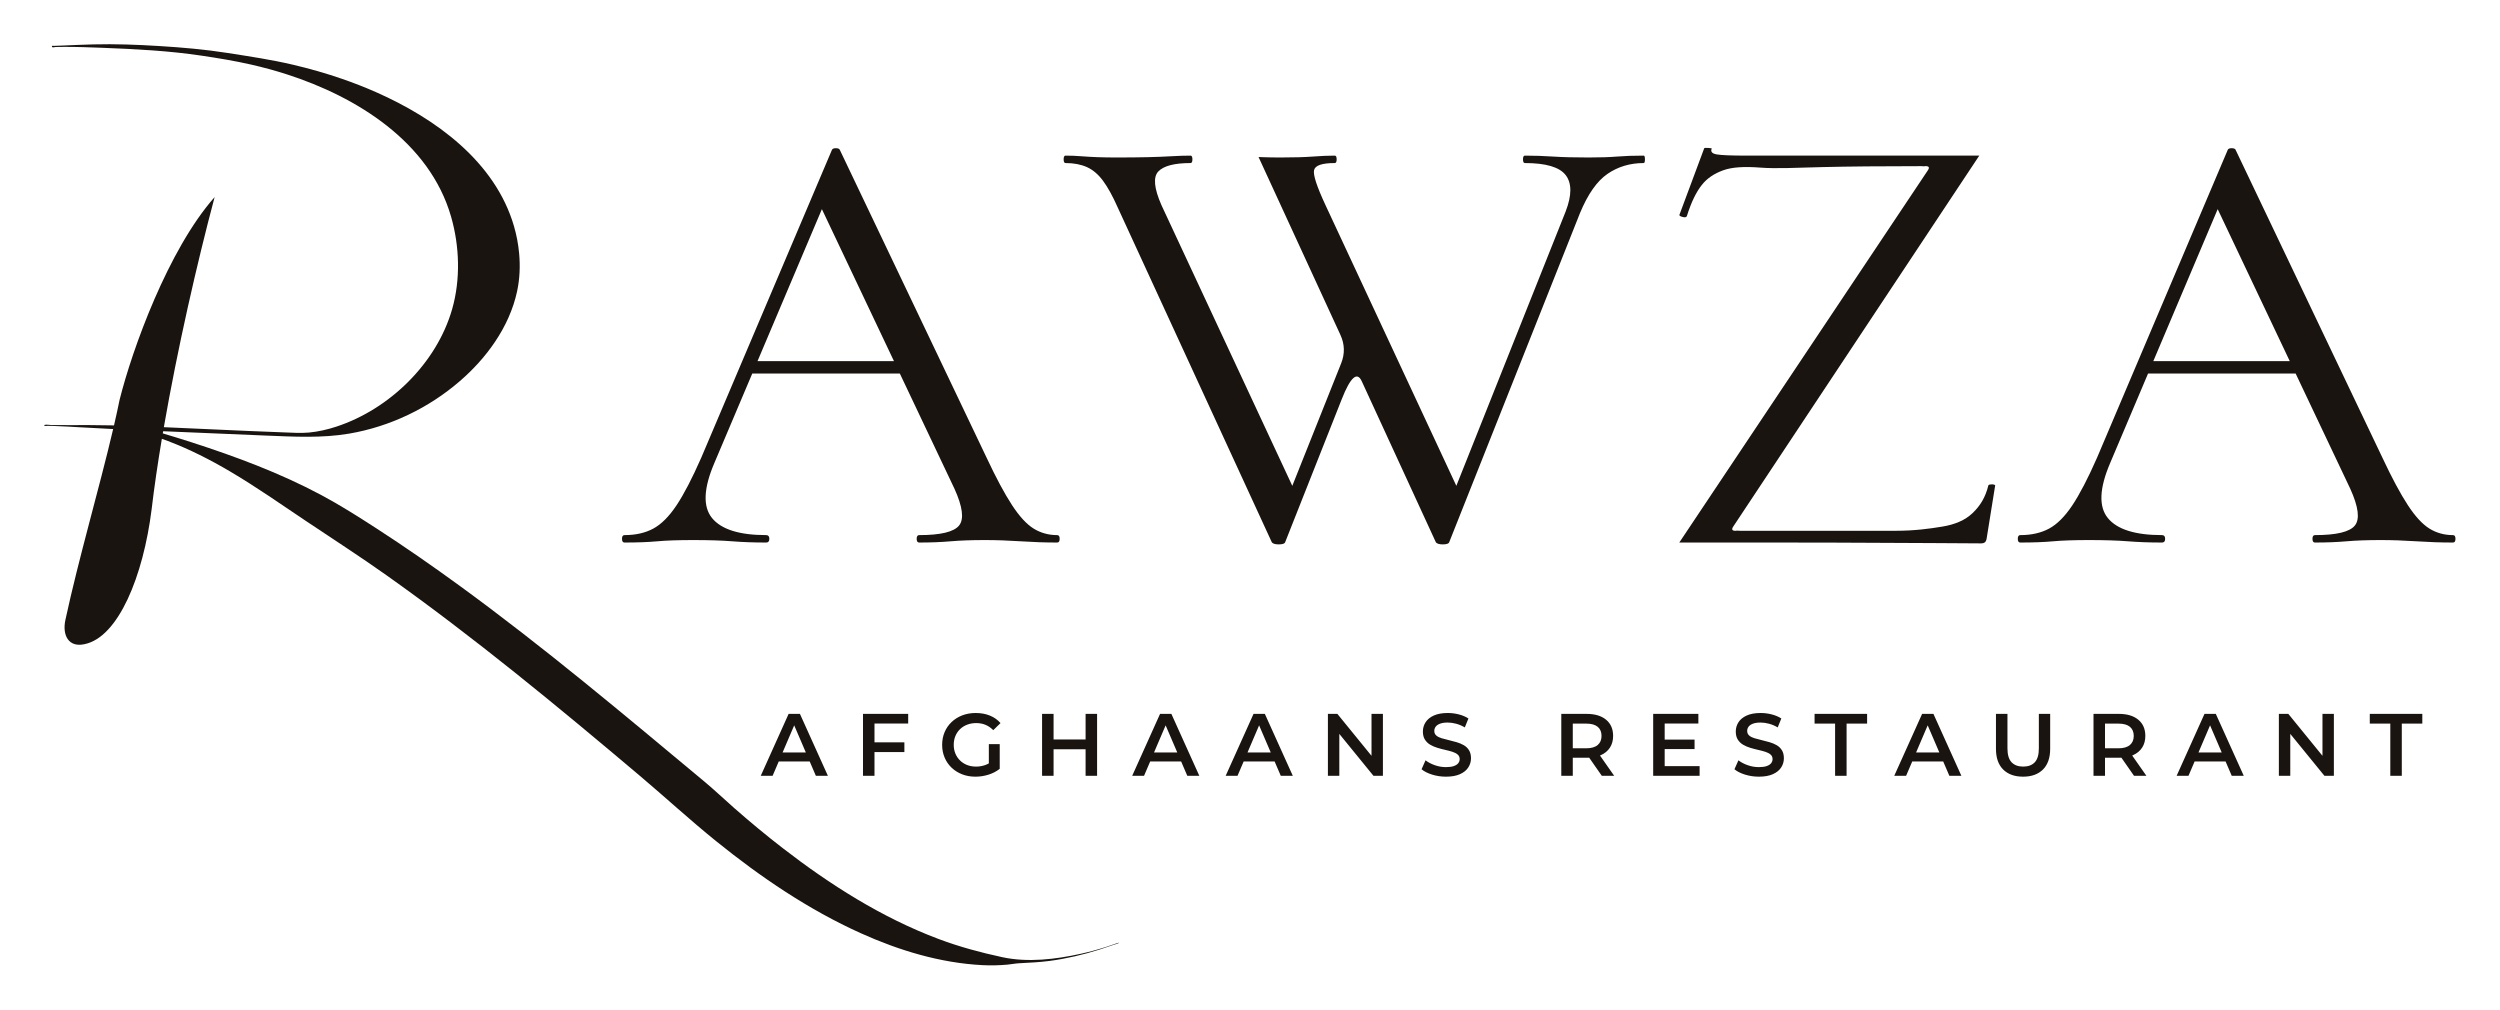
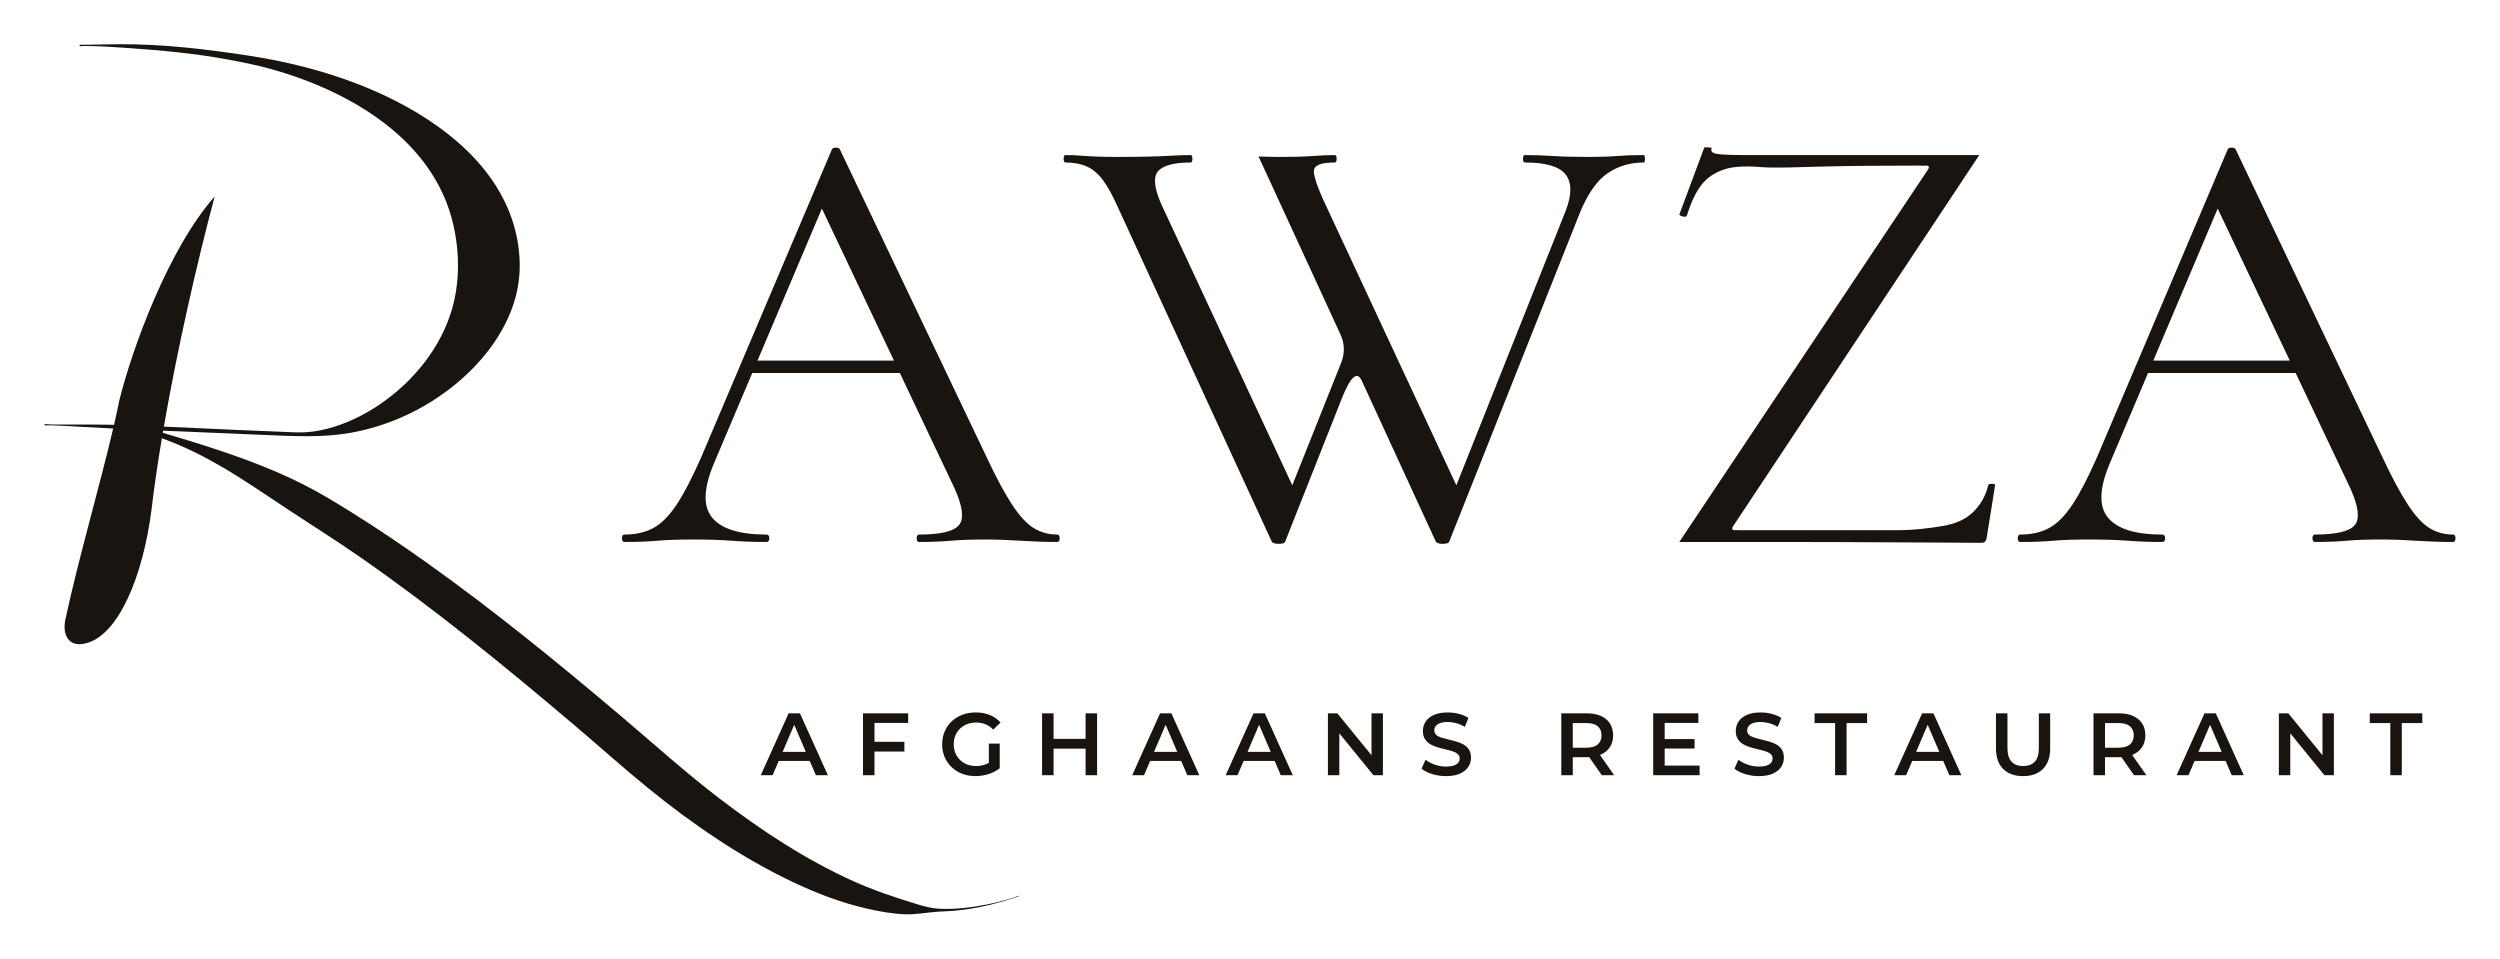
- <svg xmlns="http://www.w3.org/2000/svg" version="1.1" viewBox="0 0 4523 1827" width="1130.75px" height="456.75px">
+ <svg xmlns="http://www.w3.org/2000/svg" version="1.1" viewBox="0 0 4523 1735" width="1130.75px" height="433.75px">
  <g id="WORDMARK">
-     <path id="LETTER_R" fill="#1A1410" fill-rule="nonzero" d="M100.82,85.02c-2.16,0.05 -4.63,1.3 -6.47,0.18c-0.6,-0.36 -0.63,-1.7 -0.06,-2.1c0.89,-0.62 2.16,-0.07 3.24,-0.11c4.31,-0.15 8.63,-0.31 12.94,-0.49c19.43,-0.78 38.86,-1.69 58.3,-2.19c39.99,-1.03 80.04,0.54 119.95,3.01c41.03,2.54 82.17,6.09 122.8,12.47c39.81,6.25 79.54,12.13 118.8,21.37c29.92,7.04 59.52,15.48 88.57,25.52c20.97,7.24 41.67,15.31 61.96,24.29c106.6,47.18 214.9,124.96 249.01,242.12c4.72,16.21 7.87,32.86 9.39,49.67c2.05,22.61 1.12,45.35 -3.57,67.59c-6.97,33.08 -21.4,64.27 -40.21,92.25c-17.74,26.37 -39.38,50.04 -63.4,70.82c-56.5,48.89 -126.56,82.49 -200.26,95.07c-49.89,8.51 -100.28,5.56 -150.57,3.55c-60.37,-2.42 -120.73,-5.12 -181.1,-7.65c-1.66,-0.07 -3.32,-0.14 -4.98,-0.21c-0.22,1.31 -0.45,2.62 -0.67,3.92c17.36,5.15 34.67,10.46 51.91,16.03c80.13,25.92 159.9,55.54 234.33,95.24c34.6,18.45 67.79,39.57 100.7,60.85c51.19,33.11 101.25,67.94 150.52,103.83c152.88,111.38 297.47,233.21 442.71,354.21c18.28,15.23 35.53,31.72 53.4,47.42c28.58,25.1 57.86,49.41 87.95,72.67c85.98,66.46 179.38,125.76 281.43,164.23c37.77,14.24 76.59,24.71 116.03,33.18c46.21,9.93 96.13,3.86 141.95,-6.21c15.58,-3.42 30.97,-7.65 46.15,-12.54c5.43,-1.75 10.82,-3.58 16.2,-5.48c1.07,-0.38 2.15,-0.76 3.22,-1.15c1.09,-0.39 4.43,-1.11 3.44,-0.51c-2.66,1.64 -6.71,2.44 -9.66,3.49c-8.6,3.05 -17.25,5.98 -25.95,8.73c-29.45,9.3 -59.57,16.41 -90.2,20.46c-18.26,2.41 -36.47,3.19 -54.84,4.17c-6.95,0.37 -13.85,1.81 -20.78,2.45c-15.15,1.39 -30.36,1.75 -45.56,0.97c-76.26,-3.92 -150.69,-26.5 -219.99,-57.72c-94.67,-42.65 -181.46,-101.67 -262.03,-166.75c-47.03,-37.99 -91.56,-79.03 -137.76,-118.04c-149.03,-125.85 -299.71,-250.39 -458.94,-363.24c-47.9,-33.95 -97.2,-65.66 -145.95,-98.33c-45.08,-30.21 -89.55,-61.41 -136.32,-88.99c-36.13,-21.31 -73.65,-40.42 -112.93,-55.26c-3.55,-1.34 -7.12,-2.64 -10.7,-3.9c-7.51,44.76 -13.83,87.84 -18.51,127.63c-15,120 -60,232 -122,244c-28,6 -40,-16 -34,-44c23.98,-111.32 61.15,-237.31 86.41,-345.31c-21,-1 -41.99,-2.09 -62.99,-3.35c-14,-0.84 -28.01,-1.61 -42.03,-2.12c-4.31,-0.16 -8.63,-0.29 -12.94,-0.39c-2.16,-0.05 -4.51,0.76 -6.47,-0.13c-0.42,-0.19 -0.4,-1.22 0.03,-1.4c2.99,-1.24 9.65,0.13 12.95,0.16c9.71,0.09 19.43,0.11 29.14,0.1c26.99,-0.01 53.98,-0.2 80.97,0.49c0.96,0.02 1.91,0.05 2.87,0.08c3.65,-15.82 7.03,-31.23 10.07,-46.14c23,-92 88,-272 172,-367c-32.1,120.36 -67.39,275.31 -91.89,416.33c49.85,2.11 99.7,4.62 149.53,6.7c22.63,0.94 45.27,1.86 67.9,2.72c14.97,0.56 30.03,1.66 44.98,0.29c16.92,-1.55 33.63,-5.44 49.76,-10.73c96.09,-31.56 181.25,-114.41 209.36,-212.34c15.48,-53.93 13.55,-114.04 -1.94,-167.75c-38.94,-134.97 -170.75,-216.61 -297.24,-257.29c-21.38,-6.88 -43.07,-12.76 -64.97,-17.73c-29.26,-6.64 -59.15,-11.56 -88.82,-15.99c-59.75,-8.92 -119.81,-11.95 -180.1,-14.27c-22.62,-0.87 -45.25,-1.7 -67.9,-1.66c-5.39,0.01 -10.79,0.07 -16.18,0.2z" />
-     <path id="LETTER_A_1" fill="#1A1410" fill-rule="nonzero" d="M1627.99,675.8h-267l-68.79,162.4c-19.41,45.55 -20.72,78.59 -3.92,99.12c16.8,20.53 49.47,30.8 98,30.8c3.73,0 5.6,2.24 5.6,6.72c0,4.48 -1.87,6.72 -5.6,6.72c-22.4,0 -42.93,-0.75 -61.6,-2.24c-18.67,-1.49 -42.19,-2.24 -70.56,-2.24c-26.88,0 -48.53,0.75 -64.96,2.24c-16.43,1.49 -36.21,2.24 -59.36,2.24c-2.99,0 -4.48,-2.24 -4.48,-6.72c0,-4.48 1.49,-6.72 4.48,-6.72c20.16,0 37.52,-3.92 52.08,-11.76c14.56,-7.84 28.56,-21.84 42,-42c13.44,-20.16 28.37,-48.91 44.8,-86.24l236.32,-556.64c0.75,-2.24 3.17,-3.36 7.28,-3.36c4.11,0 6.53,1.12 7.28,3.36l265.44,556.64c17.17,36.59 32.48,65.15 45.92,85.68c13.44,20.53 26.51,34.72 39.2,42.56c12.69,7.84 26.88,11.76 42.56,11.76c2.99,0 4.48,2.24 4.48,6.72c0,4.48 -1.49,6.72 -4.48,6.72c-21.65,0 -43.68,-0.75 -66.08,-2.24c-22.4,-1.49 -44.05,-2.24 -64.96,-2.24c-23.89,0 -44.43,0.75 -61.6,2.24c-17.17,1.49 -36.21,2.24 -57.12,2.24c-2.99,0 -4.48,-2.24 -4.48,-6.72c0,-4.48 1.49,-6.72 4.48,-6.72c38.83,0 62.91,-5.79 72.24,-17.36c9.33,-11.57 6.53,-33.79 -8.4,-66.64zM1370.48,653.4h246.89l-130.4,-275.02z" />
-     <path id="LETTER_W" fill="#1A1410" fill-rule="nonzero" d="M2427.58,721.99l-102.27,258.45c-0.75,2.99 -4.67,4.48 -11.76,4.48c-7.09,0 -11.39,-1.49 -12.88,-4.48l-278.88,-605.92c-8.96,-20.16 -17.73,-36.03 -26.32,-47.6c-8.59,-11.57 -18.29,-19.79 -29.12,-24.64c-10.83,-4.85 -23.71,-7.28 -38.64,-7.28c-2.24,0 -3.36,-2.24 -3.36,-6.72c0,-4.48 1.12,-6.72 3.36,-6.72c9.71,0 19.23,0.37 28.56,1.12c9.33,0.75 19.23,1.31 29.68,1.68c10.45,0.37 21.65,0.56 33.6,0.56c21.65,0 40.51,-0.19 56.56,-0.56c16.05,-0.37 30.43,-0.93 43.12,-1.68c12.69,-0.75 24.27,-1.12 34.72,-1.12c2.24,0 3.36,2.24 3.36,6.72c0,4.48 -1.12,6.72 -3.36,6.72c-29.12,0 -48.53,5.04 -58.24,15.12c-9.71,10.08 -7.84,30.43 5.6,61.04l236.71,507.84l88.4,-221.67c6.91,-17.34 6.47,-34.49 -1.34,-51.44l-106.49,-231.36c-1.14,-2.55 -2.29,-5.04 -3.43,-7.46l-38.21,-83.02c2.47,0.12 4.96,0.22 7.48,0.31c10.08,0.37 20.72,0.56 31.92,0.56c24.64,0 44.24,-0.56 58.8,-1.68c14.56,-1.12 27.81,-1.68 39.76,-1.68c2.24,0 3.36,2.24 3.36,6.72c0,4.48 -1.12,6.72 -3.36,6.72c-23.15,0 -35.65,4.29 -37.52,12.88c-1.87,8.59 5.04,29.68 20.72,63.28l236.69,507.81l197.87,-496.61c11.2,-29.12 11.2,-50.96 0,-65.52c-11.2,-14.56 -35.84,-21.84 -73.92,-21.84c-2.24,0 -3.36,-2.24 -3.36,-6.72c0,-4.48 1.12,-6.72 3.36,-6.72c17.17,0 34.16,0.56 50.96,1.68c16.8,1.12 38.27,1.68 64.4,1.68c20.91,0 38.08,-0.56 51.52,-1.68c13.44,-1.12 29.49,-1.68 48.16,-1.68c1.49,0 2.24,2.24 2.24,6.72c0,4.48 -0.75,6.72 -2.24,6.72c-24.64,0 -46.48,6.53 -65.52,19.6c-19.04,13.07 -35.65,36.77 -49.84,71.12l-236.32,594.72c-0.75,2.99 -4.67,4.48 -11.76,4.48c-7.09,0 -11.39,-1.49 -12.88,-4.48l-133.8,-290.71c-8.36,-18.17 -20.39,-7.42 -36.09,32.26z" />
-     <path id="LETTER_Z" fill="#1A1410" fill-rule="nonzero" d="M3481.6,301.04c-1.5,-0.3 -3.6,-0.44 -6.29,-0.44c-70.93,0 -129.92,0.56 -176.96,1.68c-47.04,1.12 -84.93,3.19 -113.68,0.95c-28.75,-2.24 -51.15,-0.95 -67.2,4.91c-16.05,5.86 -28.93,14.24 -38.64,26.6c-9.71,12.36 -18.67,29.85 -26.88,56c-0.75,2.38 -3.36,2.99 -7.84,1.79c-3.84,-1.03 -5.76,-2.19 -5.76,-3.49c0,-0.22 0.05,-0.44 0.16,-0.66l44.8,-120.25c0.75,-0.6 3.36,-0.75 7.84,-0.45c4.48,0.3 6.35,0.75 5.6,1.34c-2.24,5.38 0.75,8.81 8.96,10.3c8.21,1.49 26.51,2.24 54.88,2.24c44.8,0 99.68,0 164.64,0c47.63,0 104.09,0 169.38,0h86.28l-445.21,671.26c-3.32,5 -1.97,7.5 4.03,7.5h2l0.32,-0.48c1.5,0.29 3.58,0.44 6.25,0.44c61.23,0 116.11,0 164.64,0c48.53,0 87.73,0 117.6,0c32.85,0 60.67,-3.74 83.44,-7.54c22.77,-3.8 41.07,-11.29 54.88,-24.49c13.81,-13.2 23.33,-28.62 28.56,-50.32c0.75,-1.08 2.99,-1.68 6.72,-1.68c3.73,0 5.6,1.68 5.6,1.68l-15.68,97.54c0,0 -0.75,3.17 -2.24,4.95c-1.49,1.78 -4.11,2.67 -7.84,2.67c-55.25,-0.51 -113.68,-0.59 -175.28,-0.96c-61.6,-0.37 -123.2,-0.56 -184.8,-0.56c-32.88,0 -64.97,0 -96.26,0h-89.26v-0.29l449.58,-673.23c3.33,-4.99 2,-7.48 -4,-7.48h-2.01z" />
-     <path id="LETTER_A_2" fill="#1A1410" fill-rule="nonzero" d="M4153.27,675.8h-267l-68.79,162.4c-19.41,45.55 -20.72,78.59 -3.92,99.12c16.8,20.53 49.47,30.8 98,30.8c3.73,0 5.6,2.24 5.6,6.72c0,4.48 -1.87,6.72 -5.6,6.72c-22.4,0 -42.93,-0.75 -61.6,-2.24c-18.67,-1.49 -42.19,-2.24 -70.56,-2.24c-26.88,0 -48.53,0.75 -64.96,2.24c-16.43,1.49 -36.21,2.24 -59.36,2.24c-2.99,0 -4.48,-2.24 -4.48,-6.72c0,-4.48 1.49,-6.72 4.48,-6.72c20.16,0 37.52,-3.92 52.08,-11.76c14.56,-7.84 28.56,-21.84 42,-42c13.44,-20.16 28.37,-48.91 44.8,-86.24l236.32,-556.64c0.75,-2.24 3.17,-3.36 7.28,-3.36c4.11,0 6.53,1.12 7.28,3.36l265.44,556.64c17.17,36.59 32.48,65.15 45.92,85.68c13.44,20.53 26.51,34.72 39.2,42.56c12.69,7.84 26.88,11.76 42.56,11.76c2.99,0 4.48,2.24 4.48,6.72c0,4.48 -1.49,6.72 -4.48,6.72c-21.65,0 -43.68,-0.75 -66.08,-2.24c-22.4,-1.49 -44.05,-2.24 -64.96,-2.24c-23.89,0 -44.43,0.75 -61.6,2.24c-17.17,1.49 -36.21,2.24 -57.12,2.24c-2.99,0 -4.48,-2.24 -4.48,-6.72c0,-4.48 1.49,-6.72 4.48,-6.72c38.83,0 62.91,-5.79 72.24,-17.36c9.33,-11.57 6.53,-33.79 -8.4,-66.64zM3895.76,653.4h246.89l-130.4,-275.02z" />
+     <path id="LETTER_R" fill="#1A1410" fill-rule="nonzero" d="M150.63,83.16c-2.1,0 -4.55,1.17 -6.3,0.02c-0.58,-0.39 -0.58,-1.71 0,-2.1c0.87,-0.59 2.1,-0.02 3.15,-0.03c4.21,-0.04 8.41,-0.1 12.62,-0.16c18.95,-0.29 37.89,-0.78 56.84,-0.88c78.2,-0.42 155.82,8.92 232.98,20.66c36.78,5.6 73.29,13.09 109.23,22.74c29.02,7.79 57.67,16.97 85.72,27.72c18.25,6.99 36.24,14.65 53.88,23.05c102.49,48.75 204.21,127.56 233.49,242.6c4.38,17.2 7,34.86 7.82,52.59c1.08,23.5 -1.42,46.89 -7.67,69.58c-9,32.67 -25.04,63.11 -45.12,90.3c-18.27,24.73 -39.94,46.91 -63.73,66.36c-54.54,44.61 -120.62,75.44 -190.08,87.59c-50.7,8.87 -101.94,5.85 -153.07,3.8c-60.92,-2.44 -121.82,-5.17 -182.74,-7.72c-0.82,-0.03 -1.64,-0.07 -2.47,-0.1c-0.22,1.3 -0.45,2.6 -0.67,3.89c14.78,4.31 29.53,8.68 44.24,13.22c72.28,22.31 144.65,46.88 212.19,81.28c29.56,15.05 57.92,32.44 86.04,49.98c44.73,27.91 88.46,57.38 131.45,87.89c123.32,87.52 240.65,183.23 356,280.91c58.74,49.74 115.82,101.38 177.03,148.11c76.01,58.03 156.78,111.45 244.29,150.58c36.53,16.34 74.25,28.84 112.47,40.53c12.34,3.77 25.86,7.55 38.79,8.38c29.05,1.86 59.68,-1.98 88.15,-7.5c13.04,-2.52 25.95,-5.7 38.67,-9.51c4.9,-1.47 9.76,-3.03 14.6,-4.69c0.97,-0.33 1.93,-0.67 2.9,-1.01c0.98,-0.35 3.99,-0.92 3.11,-0.36c-2.32,1.47 -6.09,2.16 -8.69,3.05c-7.75,2.65 -15.56,5.12 -23.42,7.4c-26.6,7.72 -53.86,13.23 -81.43,16.03c-11.29,1.15 -22.57,1.31 -33.88,2.07c-20.18,1.35 -39.65,5.45 -60.04,4.64c-23.15,-0.92 -46.41,-5.09 -68.95,-10.28c-46.26,-10.65 -90.9,-27.69 -133.72,-48.04c-93.92,-44.63 -181.73,-104.79 -262.26,-170.33c-45.21,-36.8 -88.65,-75.88 -133.11,-113.59c-124.7,-105.75 -251.62,-209.41 -385.88,-302.87c-42.32,-29.46 -85.94,-56.79 -128.97,-85.17c-41.46,-27.35 -82.27,-55.77 -125.28,-80.67c-31.7,-18.35 -64.57,-34.74 -98.89,-47.6c-2.35,-0.88 -4.71,-1.74 -7.08,-2.58c-7.5,44.75 -13.83,87.82 -18.51,127.6c-15,120 -60,232 -122,244c-28,6 -40,-16 -34,-44c23.97,-111.31 61.14,-237.28 86.4,-345.27c-21.52,-1.01 -43.04,-2.13 -64.56,-3.43c-13.64,-0.83 -27.29,-1.59 -40.94,-2.09c-4.2,-0.15 -8.4,-0.28 -12.61,-0.38c-2.1,-0.05 -4.4,0.76 -6.3,-0.13c-0.42,-0.2 -0.4,-1.22 0.03,-1.4c2.87,-1.22 9.44,0.13 12.61,0.15c8.41,0.07 16.82,0.09 25.24,0.09c26.3,-0.02 52.59,-0.27 78.89,0.33c3.07,0.07 6.13,0.14 9.2,0.22c3.65,-15.8 7.03,-31.2 10.06,-46.09c23,-92 88,-272 172,-367c-32.09,120.35 -67.38,275.28 -91.89,416.29c44.61,1.93 89.22,4.2 133.81,6.08c24.15,1.02 48.3,2.02 72.46,2.95c16.66,0.64 33.53,2.07 50.19,1.15c17.57,-0.96 35,-4.69 51.77,-9.91c28.28,-8.81 55.06,-22.25 79.67,-38.66c61.72,-41.16 112.87,-102.81 133.58,-174.79c14.18,-49.3 13.55,-103.42 1.93,-153.18c-3.84,-16.47 -9.1,-32.61 -15.77,-48.16c-45.97,-107.1 -152.08,-175.51 -257.76,-214.37c-19.52,-7.18 -39.37,-13.47 -59.43,-18.95c-25.28,-6.91 -50.8,-11.88 -76.55,-16.62c-58.97,-10.87 -118.12,-16.24 -177.87,-20.43c-22,-1.54 -44.02,-3.04 -66.07,-3.57c-5.25,-0.13 -10.51,-0.2 -15.76,-0.22z" />
+     <path id="LETTER_A_1" fill="#1A1410" fill-rule="nonzero" d="M1627.99,674.79h-267l-68.79,162.4c-19.41,45.55 -20.72,78.59 -3.92,99.12c16.8,20.53 49.47,30.8 98,30.8c3.73,0 5.6,2.24 5.6,6.72c0,4.48 -1.87,6.72 -5.6,6.72c-22.4,0 -42.93,-0.75 -61.6,-2.24c-18.67,-1.49 -42.19,-2.24 -70.56,-2.24c-26.88,0 -48.53,0.75 -64.96,2.24c-16.43,1.49 -36.21,2.24 -59.36,2.24c-2.99,0 -4.48,-2.24 -4.48,-6.72c0,-4.48 1.49,-6.72 4.48,-6.72c20.16,0 37.52,-3.92 52.08,-11.76c14.56,-7.84 28.56,-21.84 42,-42c13.44,-20.16 28.37,-48.91 44.8,-86.24l236.32,-556.64c0.75,-2.24 3.17,-3.36 7.28,-3.36c4.11,0 6.53,1.12 7.28,3.36l265.44,556.64c17.17,36.59 32.48,65.15 45.92,85.68c13.44,20.53 26.51,34.72 39.2,42.56c12.69,7.84 26.88,11.76 42.56,11.76c2.99,0 4.48,2.24 4.48,6.72c0,4.48 -1.49,6.72 -4.48,6.72c-21.65,0 -43.68,-0.75 -66.08,-2.24c-22.4,-1.49 -44.05,-2.24 -64.96,-2.24c-23.89,0 -44.43,0.75 -61.6,2.24c-17.17,1.49 -36.21,2.24 -57.12,2.24c-2.99,0 -4.48,-2.24 -4.48,-6.72c0,-4.48 1.49,-6.72 4.48,-6.72c38.83,0 62.91,-5.79 72.24,-17.36c9.33,-11.57 6.53,-33.79 -8.4,-66.64zM1370.48,652.39h246.89l-130.4,-275.02z" />
+     <path id="LETTER_W" fill="#1A1410" fill-rule="nonzero" d="M2427.58,720.99l-102.27,258.45c-0.75,2.99 -4.67,4.48 -11.76,4.48c-7.09,0 -11.39,-1.49 -12.88,-4.48l-278.88,-605.92c-8.96,-20.16 -17.73,-36.03 -26.32,-47.6c-8.59,-11.57 -18.29,-19.79 -29.12,-24.64c-10.83,-4.85 -23.71,-7.28 -38.64,-7.28c-2.24,0 -3.36,-2.24 -3.36,-6.72c0,-4.48 1.12,-6.72 3.36,-6.72c9.71,0 19.23,0.37 28.56,1.12c9.33,0.75 19.23,1.31 29.68,1.68c10.45,0.37 21.65,0.56 33.6,0.56c21.65,0 40.51,-0.19 56.56,-0.56c16.05,-0.37 30.43,-0.93 43.12,-1.68c12.69,-0.75 24.27,-1.12 34.72,-1.12c2.24,0 3.36,2.24 3.36,6.72c0,4.48 -1.12,6.72 -3.36,6.72c-29.12,0 -48.53,5.04 -58.24,15.12c-9.71,10.08 -7.84,30.43 5.6,61.04l236.71,507.84l88.4,-221.67c6.91,-17.34 6.47,-34.49 -1.34,-51.44l-106.49,-231.36c-1.14,-2.55 -2.29,-5.04 -3.43,-7.46l-38.21,-83.02c2.47,0.12 4.96,0.22 7.48,0.31c10.08,0.37 20.72,0.56 31.92,0.56c24.64,0 44.24,-0.56 58.8,-1.68c14.56,-1.12 27.81,-1.68 39.76,-1.68c2.24,0 3.36,2.24 3.36,6.72c0,4.48 -1.12,6.72 -3.36,6.72c-23.15,0 -35.65,4.29 -37.52,12.88c-1.87,8.59 5.04,29.68 20.72,63.28l236.69,507.81l197.87,-496.61c11.2,-29.12 11.2,-50.96 0,-65.52c-11.2,-14.56 -35.84,-21.84 -73.92,-21.84c-2.24,0 -3.36,-2.24 -3.36,-6.72c0,-4.48 1.12,-6.72 3.36,-6.72c17.17,0 34.16,0.56 50.96,1.68c16.8,1.12 38.27,1.68 64.4,1.68c20.91,0 38.08,-0.56 51.52,-1.68c13.44,-1.12 29.49,-1.68 48.16,-1.68c1.49,0 2.24,2.24 2.24,6.72c0,4.48 -0.75,6.72 -2.24,6.72c-24.64,0 -46.48,6.53 -65.52,19.6c-19.04,13.07 -35.65,36.77 -49.84,71.12l-236.32,594.72c-0.75,2.99 -4.67,4.48 -11.76,4.48c-7.09,0 -11.39,-1.49 -12.88,-4.48l-133.8,-290.71c-8.36,-18.17 -20.39,-7.42 -36.09,32.26z" />
+     <path id="LETTER_Z" fill="#1A1410" fill-rule="nonzero" d="M3481.6,300.04c-1.5,-0.3 -3.6,-0.44 -6.29,-0.44c-70.93,0 -129.92,0.56 -176.96,1.68c-47.04,1.12 -84.93,3.19 -113.68,0.95c-28.75,-2.24 -51.15,-0.95 -67.2,4.91c-16.05,5.86 -28.93,14.24 -38.64,26.6c-9.71,12.36 -18.67,29.85 -26.88,56c-0.75,2.38 -3.36,2.99 -7.84,1.79c-3.84,-1.03 -5.76,-2.19 -5.76,-3.49c0,-0.22 0.05,-0.44 0.16,-0.66l44.8,-120.25c0.75,-0.6 3.36,-0.75 7.84,-0.45c4.48,0.3 6.35,0.75 5.6,1.34c-2.24,5.38 0.75,8.81 8.96,10.3c8.21,1.49 26.51,2.24 54.88,2.24c44.8,0 99.68,0 164.64,0c47.63,0 104.09,0 169.38,0h86.28l-445.21,671.26c-3.32,5 -1.97,7.5 4.03,7.5h2l0.32,-0.48c1.5,0.29 3.58,0.44 6.25,0.44c61.23,0 116.11,0 164.64,0c48.53,0 87.73,0 117.6,0c32.85,0 60.67,-3.74 83.44,-7.54c22.77,-3.8 41.07,-11.29 54.88,-24.49c13.81,-13.2 23.33,-28.62 28.56,-50.32c0.75,-1.08 2.99,-1.68 6.72,-1.68c3.73,0 5.6,1.68 5.6,1.68l-15.68,97.54c0,0 -0.75,3.17 -2.24,4.95c-1.49,1.78 -4.11,2.67 -7.84,2.67c-55.25,-0.51 -113.68,-0.59 -175.28,-0.96c-61.6,-0.37 -123.2,-0.56 -184.8,-0.56c-32.88,0 -64.97,0 -96.26,0h-89.26v-0.29l449.58,-673.23c3.33,-4.99 2,-7.48 -4,-7.48h-2.01z" />
+     <path id="LETTER_A_2" fill="#1A1410" fill-rule="nonzero" d="M4153.27,674.79h-267l-68.79,162.4c-19.41,45.55 -20.72,78.59 -3.92,99.12c16.8,20.53 49.47,30.8 98,30.8c3.73,0 5.6,2.24 5.6,6.72c0,4.48 -1.87,6.72 -5.6,6.72c-22.4,0 -42.93,-0.75 -61.6,-2.24c-18.67,-1.49 -42.19,-2.24 -70.56,-2.24c-26.88,0 -48.53,0.75 -64.96,2.24c-16.43,1.49 -36.21,2.24 -59.36,2.24c-2.99,0 -4.48,-2.24 -4.48,-6.72c0,-4.48 1.49,-6.72 4.48,-6.72c20.16,0 37.52,-3.92 52.08,-11.76c14.56,-7.84 28.56,-21.84 42,-42c13.44,-20.16 28.37,-48.91 44.8,-86.24l236.32,-556.64c0.75,-2.24 3.17,-3.36 7.28,-3.36c4.11,0 6.53,1.12 7.28,3.36l265.44,556.64c17.17,36.59 32.48,65.15 45.92,85.68c13.44,20.53 26.51,34.72 39.2,42.56c12.69,7.84 26.88,11.76 42.56,11.76c2.99,0 4.48,2.24 4.48,6.72c0,4.48 -1.49,6.72 -4.48,6.72c-21.65,0 -43.68,-0.75 -66.08,-2.24c-22.4,-1.49 -44.05,-2.24 -64.96,-2.24c-23.89,0 -44.43,0.75 -61.6,2.24c-17.17,1.49 -36.21,2.24 -57.12,2.24c-2.99,0 -4.48,-2.24 -4.48,-6.72c0,-4.48 1.49,-6.72 4.48,-6.72c38.83,0 62.91,-5.79 72.24,-17.36c9.33,-11.57 6.53,-33.79 -8.4,-66.64zM3895.76,652.39h246.89l-130.4,-275.02z" />
  </g>
  <g id="DESCRIPTOR">
-     <path id="DESCRIPTOR" fill="#1A1410" fill-rule="nonzero" d="M1397.81,1403.56h-21.44l50.4,-112h20.48l50.56,112h-21.76l-11.13,-25.92h-56.02zM1457.91,1361.32l-21.05,-49.02l-20.97,49.02zM1582.13,1403.56h-20.8v-112h81.76v17.44h-60.96v34.08h54.08v17.6l-54.08,0zM1764.85,1405.16c-8.75,0 -16.77,-1.41 -24.08,-4.24c-7.31,-2.83 -13.68,-6.83 -19.12,-12c-5.44,-5.17 -9.65,-11.28 -12.64,-18.32c-2.99,-7.04 -4.48,-14.72 -4.48,-23.04c0,-8.32 1.49,-16 4.48,-23.04c2.99,-7.04 7.23,-13.15 12.72,-18.32c5.49,-5.17 11.92,-9.17 19.28,-12c7.36,-2.83 15.41,-4.24 24.16,-4.24c9.49,0 18.05,1.55 25.68,4.64c7.63,3.09 14.05,7.63 19.28,13.6l-13.12,12.8c-4.37,-4.37 -9.09,-7.6 -14.16,-9.68c-5.07,-2.08 -10.64,-3.12 -16.72,-3.12c-5.87,0 -11.31,0.96 -16.32,2.88c-5.01,1.92 -9.33,4.64 -12.96,8.16c-3.63,3.52 -6.43,7.68 -8.4,12.48c-1.97,4.8 -2.96,10.08 -2.96,15.84c0,5.65 0.99,10.88 2.96,15.68c1.97,4.8 4.77,8.99 8.4,12.56c3.63,3.57 7.89,6.32 12.8,8.24c4.91,1.92 10.35,2.88 16.32,2.88c5.55,0 10.91,-0.88 16.08,-2.64c2.37,-0.81 4.69,-1.86 6.96,-3.18v-34.82h19.68v44.64c-5.87,4.69 -12.67,8.24 -20.4,10.64c-7.73,2.4 -15.55,3.6 -23.44,3.6zM1984.85,1403.56h-20.8v-48h-57.92v48h-20.8v-112h20.8v46.24h57.92v-46.24h20.8zM2069.81,1403.56h-21.44l50.4,-112h20.48l50.56,112h-21.76l-11.13,-25.92h-56.02zM2129.91,1361.32l-21.05,-49.02l-20.97,49.02zM2238.93,1403.56h-21.44l50.4,-112h20.48l50.56,112h-21.76l-11.13,-25.92l-56.02,0zM2299.03,1361.32l-21.05,-49.02l-20.97,49.02zM2423.09,1403.56h-20.64v-112h17.12l61.76,75.83v-75.83h20.64v112h-17.12l-61.76,-75.83zM2616.05,1405.16c-8.75,0 -17.12,-1.25 -25.12,-3.76c-8,-2.51 -14.35,-5.73 -19.04,-9.68l7.2,-16.16c4.48,3.52 10.03,6.45 16.64,8.8c6.61,2.35 13.39,3.52 20.32,3.52c5.87,0 10.61,-0.64 14.24,-1.92c3.63,-1.28 6.29,-3.01 8,-5.2c1.71,-2.19 2.56,-4.67 2.56,-7.44c0,-3.41 -1.23,-6.16 -3.68,-8.24c-2.45,-2.08 -5.63,-3.73 -9.52,-4.96c-3.89,-1.23 -8.21,-2.37 -12.96,-3.44c-4.75,-1.07 -9.49,-2.32 -14.24,-3.76c-4.75,-1.44 -9.07,-3.31 -12.96,-5.6c-3.89,-2.29 -7.07,-5.36 -9.52,-9.2c-2.45,-3.84 -3.68,-8.75 -3.68,-14.72c0,-6.08 1.63,-11.65 4.88,-16.72c3.25,-5.07 8.21,-9.12 14.88,-12.16c6.67,-3.04 15.12,-4.56 25.36,-4.56c6.72,0 13.39,0.85 20,2.56c6.61,1.71 12.37,4.16 17.28,7.36l-6.56,16.16c-5.01,-2.99 -10.19,-5.2 -15.52,-6.64c-5.33,-1.44 -10.45,-2.16 -15.36,-2.16c-5.76,0 -10.43,0.69 -14,2.08c-3.57,1.39 -6.19,3.2 -7.84,5.44c-1.65,2.24 -2.48,4.8 -2.48,7.68c0,3.41 1.2,6.16 3.6,8.24c2.4,2.08 5.55,3.71 9.44,4.88c3.89,1.17 8.24,2.32 13.04,3.44c4.8,1.12 9.57,2.37 14.32,3.76c4.75,1.39 9.07,3.2 12.96,5.44c3.89,2.24 7.04,5.28 9.44,9.12c2.4,3.84 3.6,8.69 3.6,14.56c0,5.97 -1.63,11.49 -4.88,16.56c-3.25,5.07 -8.24,9.12 -14.96,12.16c-6.72,3.04 -15.2,4.56 -25.44,4.56zM2845.49,1403.56h-20.8v-112h45.92c14.93,0 26.64,3.52 35.12,10.56c8.48,7.04 12.72,16.8 12.72,29.28c0,8.21 -1.92,15.28 -5.76,21.2c-3.84,5.92 -9.31,10.45 -16.4,13.6c-0.53,0.24 -1.07,0.46 -1.62,0.68l25.7,36.68h-22.4l-22.82,-32.75c-1.43,0.07 -2.89,0.11 -4.38,0.11h-25.28zM2845.49,1309.16v44.64h24.32c9.17,0 16.08,-1.97 20.72,-5.92c4.64,-3.95 6.96,-9.44 6.96,-16.48c0,-7.15 -2.32,-12.64 -6.96,-16.48c-4.64,-3.84 -11.55,-5.76 -20.72,-5.76zM3074.93,1403.56h-84v-112h81.76v17.44h-60.96v29.12h54.08v17.12h-54.08v30.88h63.2zM3182.13,1405.16c-8.75,0 -17.12,-1.25 -25.12,-3.76c-8,-2.51 -14.35,-5.73 -19.04,-9.68l7.2,-16.16c4.48,3.52 10.03,6.45 16.64,8.8c6.61,2.35 13.39,3.52 20.32,3.52c5.87,0 10.61,-0.64 14.24,-1.92c3.63,-1.28 6.29,-3.01 8,-5.2c1.71,-2.19 2.56,-4.67 2.56,-7.44c0,-3.41 -1.23,-6.16 -3.68,-8.24c-2.45,-2.08 -5.63,-3.73 -9.52,-4.96c-3.89,-1.23 -8.21,-2.37 -12.96,-3.44c-4.75,-1.07 -9.49,-2.32 -14.24,-3.76c-4.75,-1.44 -9.07,-3.31 -12.96,-5.6c-3.89,-2.29 -7.07,-5.36 -9.52,-9.2c-2.45,-3.84 -3.68,-8.75 -3.68,-14.72c0,-6.08 1.63,-11.65 4.88,-16.72c3.25,-5.07 8.21,-9.12 14.88,-12.16c6.67,-3.04 15.12,-4.56 25.36,-4.56c6.72,0 13.39,0.85 20,2.56c6.61,1.71 12.37,4.16 17.28,7.36l-6.56,16.16c-5.01,-2.99 -10.19,-5.2 -15.52,-6.64c-5.33,-1.44 -10.45,-2.16 -15.36,-2.16c-5.76,0 -10.43,0.69 -14,2.08c-3.57,1.39 -6.19,3.2 -7.84,5.44c-1.65,2.24 -2.48,4.8 -2.48,7.68c0,3.41 1.2,6.16 3.6,8.24c2.4,2.08 5.55,3.71 9.44,4.88c3.89,1.17 8.24,2.32 13.04,3.44c4.8,1.12 9.57,2.37 14.32,3.76c4.75,1.39 9.07,3.2 12.96,5.44c3.89,2.24 7.04,5.28 9.44,9.12c2.4,3.84 3.6,8.69 3.6,14.56c0,5.97 -1.63,11.49 -4.88,16.56c-3.25,5.07 -8.24,9.12 -14.96,12.16c-6.72,3.04 -15.2,4.56 -25.44,4.56zM3340.85,1403.56h-20.8v-94.4h-37.12v-17.6h95.04v17.6h-37.12zM3448.53,1403.56h-21.44l50.4,-112h20.48l50.56,112h-21.76l-11.13,-25.92l-56.02,0zM3508.63,1361.32l-21.05,-49.02l-20.97,49.02zM3660.21,1405.16c-15.36,0 -27.39,-4.32 -36.08,-12.96c-8.69,-8.64 -13.04,-21.12 -13.04,-37.44v-63.2h20.8v62.4c0,11.52 2.48,19.89 7.44,25.12c4.96,5.23 11.97,7.84 21.04,7.84c9.07,0 16.05,-2.61 20.96,-7.84c4.91,-5.23 7.36,-13.6 7.36,-25.12v-62.4h20.48v63.2c0,16.32 -4.35,28.8 -13.04,37.44c-8.69,8.64 -20.67,12.96 -35.92,12.96zM3808.37,1403.56h-20.8v-112h45.92c14.93,0 26.64,3.52 35.12,10.56c8.48,7.04 12.72,16.8 12.72,29.28c0,8.21 -1.92,15.28 -5.76,21.2c-3.84,5.92 -9.31,10.45 -16.4,13.6c-0.53,0.24 -1.07,0.46 -1.62,0.68l25.7,36.68h-22.4l-22.82,-32.75c-1.43,0.07 -2.89,0.11 -4.38,0.11h-25.28zM3808.37,1309.16v44.64h24.32c9.17,0 16.08,-1.97 20.72,-5.92c4.64,-3.95 6.96,-9.44 6.96,-16.48c0,-7.15 -2.32,-12.64 -6.96,-16.48c-4.64,-3.84 -11.55,-5.76 -20.72,-5.76zM3959.41,1403.56h-21.44l50.4,-112h20.48l50.56,112h-21.76l-11.13,-25.92l-56.02,0zM4019.51,1361.32l-21.05,-49.02l-20.97,49.02zM4143.57,1403.56h-20.64v-112h17.12l61.76,75.83v-75.83h20.64v112h-17.12l-61.76,-75.83zM4345.33,1403.56h-20.8v-94.4h-37.12v-17.6h95.04v17.6h-37.12z" />
+     <path id="DESCRIPTOR" fill="#1A1410" fill-rule="nonzero" d="M1397.81,1402.55h-21.44l50.4,-112h20.48l50.56,112h-21.76l-11.13,-25.92h-56.02zM1457.9,1360.31l-21.05,-49.02l-20.97,49.02zM1582.13,1402.55h-20.8v-112h81.76v17.44h-60.96v34.08h54.08v17.6l-54.08,0zM1764.85,1404.15c-8.75,0 -16.77,-1.41 -24.08,-4.24c-7.31,-2.83 -13.68,-6.83 -19.12,-12c-5.44,-5.17 -9.65,-11.28 -12.64,-18.32c-2.99,-7.04 -4.48,-14.72 -4.48,-23.04c0,-8.32 1.49,-16 4.48,-23.04c2.99,-7.04 7.23,-13.15 12.72,-18.32c5.49,-5.17 11.92,-9.17 19.28,-12c7.36,-2.83 15.41,-4.24 24.16,-4.24c9.49,0 18.05,1.55 25.68,4.64c7.63,3.09 14.05,7.63 19.28,13.6l-13.12,12.8c-4.37,-4.37 -9.09,-7.6 -14.16,-9.68c-5.07,-2.08 -10.64,-3.12 -16.72,-3.12c-5.87,0 -11.31,0.96 -16.32,2.88c-5.01,1.92 -9.33,4.64 -12.96,8.16c-3.63,3.52 -6.43,7.68 -8.4,12.48c-1.97,4.8 -2.96,10.08 -2.96,15.84c0,5.65 0.99,10.88 2.96,15.68c1.97,4.8 4.77,8.99 8.4,12.56c3.63,3.57 7.89,6.32 12.8,8.24c4.91,1.92 10.35,2.88 16.32,2.88c5.55,0 10.91,-0.88 16.08,-2.64c2.37,-0.81 4.69,-1.86 6.96,-3.18v-34.82h19.68v44.64c-5.87,4.69 -12.67,8.24 -20.4,10.64c-7.73,2.4 -15.55,3.6 -23.44,3.6zM1984.85,1402.55h-20.8v-48h-57.92v48h-20.8v-112h20.8v46.24h57.92v-46.24h20.8zM2069.81,1402.55h-21.44l50.4,-112h20.48l50.56,112h-21.76l-11.13,-25.92h-56.02zM2129.9,1360.31l-21.05,-49.02l-20.97,49.02zM2238.93,1402.55h-21.44l50.4,-112h20.48l50.56,112h-21.76l-11.13,-25.92l-56.02,0zM2299.02,1360.31l-21.05,-49.02l-20.97,49.02zM2423.09,1402.55h-20.64v-112h17.12l61.76,75.83v-75.83h20.64v112h-17.12l-61.76,-75.83zM2616.05,1404.15c-8.75,0 -17.12,-1.25 -25.12,-3.76c-8,-2.51 -14.35,-5.73 -19.04,-9.68l7.2,-16.16c4.48,3.52 10.03,6.45 16.64,8.8c6.61,2.35 13.39,3.52 20.32,3.52c5.87,0 10.61,-0.64 14.24,-1.92c3.63,-1.28 6.29,-3.01 8,-5.2c1.71,-2.19 2.56,-4.67 2.56,-7.44c0,-3.41 -1.23,-6.16 -3.68,-8.24c-2.45,-2.08 -5.63,-3.73 -9.52,-4.96c-3.89,-1.23 -8.21,-2.37 -12.96,-3.44c-4.75,-1.07 -9.49,-2.32 -14.24,-3.76c-4.75,-1.44 -9.07,-3.31 -12.96,-5.6c-3.89,-2.29 -7.07,-5.36 -9.52,-9.2c-2.45,-3.84 -3.68,-8.75 -3.68,-14.72c0,-6.08 1.63,-11.65 4.88,-16.72c3.25,-5.07 8.21,-9.12 14.88,-12.16c6.67,-3.04 15.12,-4.56 25.36,-4.56c6.72,0 13.39,0.85 20,2.56c6.61,1.71 12.37,4.16 17.28,7.36l-6.56,16.16c-5.01,-2.99 -10.19,-5.2 -15.52,-6.64c-5.33,-1.44 -10.45,-2.16 -15.36,-2.16c-5.76,0 -10.43,0.69 -14,2.08c-3.57,1.39 -6.19,3.2 -7.84,5.44c-1.65,2.24 -2.48,4.8 -2.48,7.68c0,3.41 1.2,6.16 3.6,8.24c2.4,2.08 5.55,3.71 9.44,4.88c3.89,1.17 8.24,2.32 13.04,3.44c4.8,1.12 9.57,2.37 14.32,3.76c4.75,1.39 9.07,3.2 12.96,5.44c3.89,2.24 7.04,5.28 9.44,9.12c2.4,3.84 3.6,8.69 3.6,14.56c0,5.97 -1.63,11.49 -4.88,16.56c-3.25,5.07 -8.24,9.12 -14.96,12.16c-6.72,3.04 -15.2,4.56 -25.44,4.56zM2845.49,1402.55h-20.8v-112h45.92c14.93,0 26.64,3.52 35.12,10.56c8.48,7.04 12.72,16.8 12.72,29.28c0,8.21 -1.92,15.28 -5.76,21.2c-3.84,5.92 -9.31,10.45 -16.4,13.6c-0.53,0.24 -1.07,0.46 -1.62,0.68l25.7,36.68h-22.4l-22.82,-32.75c-1.43,0.07 -2.89,0.11 -4.38,0.11h-25.28zM2845.49,1308.15v44.64h24.32c9.17,0 16.08,-1.97 20.72,-5.92c4.64,-3.95 6.96,-9.44 6.96,-16.48c0,-7.15 -2.32,-12.64 -6.96,-16.48c-4.64,-3.84 -11.55,-5.76 -20.72,-5.76zM3074.93,1402.55h-84v-112h81.76v17.44h-60.96v29.12h54.08v17.12h-54.08v30.88h63.2zM3182.13,1404.15c-8.75,0 -17.12,-1.25 -25.12,-3.76c-8,-2.51 -14.35,-5.73 -19.04,-9.68l7.2,-16.16c4.48,3.52 10.03,6.45 16.64,8.8c6.61,2.35 13.39,3.52 20.32,3.52c5.87,0 10.61,-0.64 14.24,-1.92c3.63,-1.28 6.29,-3.01 8,-5.2c1.71,-2.19 2.56,-4.67 2.56,-7.44c0,-3.41 -1.23,-6.16 -3.68,-8.24c-2.45,-2.08 -5.63,-3.73 -9.52,-4.96c-3.89,-1.23 -8.21,-2.37 -12.96,-3.44c-4.75,-1.07 -9.49,-2.32 -14.24,-3.76c-4.75,-1.44 -9.07,-3.31 -12.96,-5.6c-3.89,-2.29 -7.07,-5.36 -9.52,-9.2c-2.45,-3.84 -3.68,-8.75 -3.68,-14.72c0,-6.08 1.63,-11.65 4.88,-16.72c3.25,-5.07 8.21,-9.12 14.88,-12.16c6.67,-3.04 15.12,-4.56 25.36,-4.56c6.72,0 13.39,0.85 20,2.56c6.61,1.71 12.37,4.16 17.28,7.36l-6.56,16.16c-5.01,-2.99 -10.19,-5.2 -15.52,-6.64c-5.33,-1.44 -10.45,-2.16 -15.36,-2.16c-5.76,0 -10.43,0.69 -14,2.08c-3.57,1.39 -6.19,3.2 -7.84,5.44c-1.65,2.24 -2.48,4.8 -2.48,7.68c0,3.41 1.2,6.16 3.6,8.24c2.4,2.08 5.55,3.71 9.44,4.88c3.89,1.17 8.24,2.32 13.04,3.44c4.8,1.12 9.57,2.37 14.32,3.76c4.75,1.39 9.07,3.2 12.96,5.44c3.89,2.24 7.04,5.28 9.44,9.12c2.4,3.84 3.6,8.69 3.6,14.56c0,5.97 -1.63,11.49 -4.88,16.56c-3.25,5.07 -8.24,9.12 -14.96,12.16c-6.72,3.04 -15.2,4.56 -25.44,4.56zM3340.85,1402.55h-20.8v-94.4h-37.12v-17.6h95.04v17.6h-37.12zM3448.53,1402.55h-21.44l50.4,-112h20.48l50.56,112h-21.76l-11.13,-25.92h-56.02zM3508.62,1360.31l-21.05,-49.02l-20.97,49.02zM3660.21,1404.15c-15.36,0 -27.39,-4.32 -36.08,-12.96c-8.69,-8.64 -13.04,-21.12 -13.04,-37.44v-63.2h20.8v62.4c0,11.52 2.48,19.89 7.44,25.12c4.96,5.23 11.97,7.84 21.04,7.84c9.07,0 16.05,-2.61 20.96,-7.84c4.91,-5.23 7.36,-13.6 7.36,-25.12v-62.4h20.48v63.2c0,16.32 -4.35,28.8 -13.04,37.44c-8.69,8.64 -20.67,12.96 -35.92,12.96zM3808.37,1402.55h-20.8v-112h45.92c14.93,0 26.64,3.52 35.12,10.56c8.48,7.04 12.72,16.8 12.72,29.28c0,8.21 -1.92,15.28 -5.76,21.2c-3.84,5.92 -9.31,10.45 -16.4,13.6c-0.53,0.24 -1.07,0.46 -1.62,0.68l25.7,36.68h-22.4l-22.82,-32.75c-1.43,0.07 -2.89,0.11 -4.38,0.11h-25.28zM3808.37,1308.15v44.64h24.32c9.17,0 16.08,-1.97 20.72,-5.92c4.64,-3.95 6.96,-9.44 6.96,-16.48c0,-7.15 -2.32,-12.64 -6.96,-16.48c-4.64,-3.84 -11.55,-5.76 -20.72,-5.76zM3959.41,1402.55h-21.44l50.4,-112h20.48l50.56,112h-21.76l-11.13,-25.92l-56.02,0zM4019.5,1360.31l-21.05,-49.02l-20.97,49.02zM4143.57,1402.55h-20.64v-112h17.12l61.76,75.83v-75.83h20.64v112h-17.12l-61.76,-75.83zM4345.33,1402.55h-20.8v-94.4h-37.12v-17.6h95.04v17.6h-37.12z" />
  </g>
</svg>
